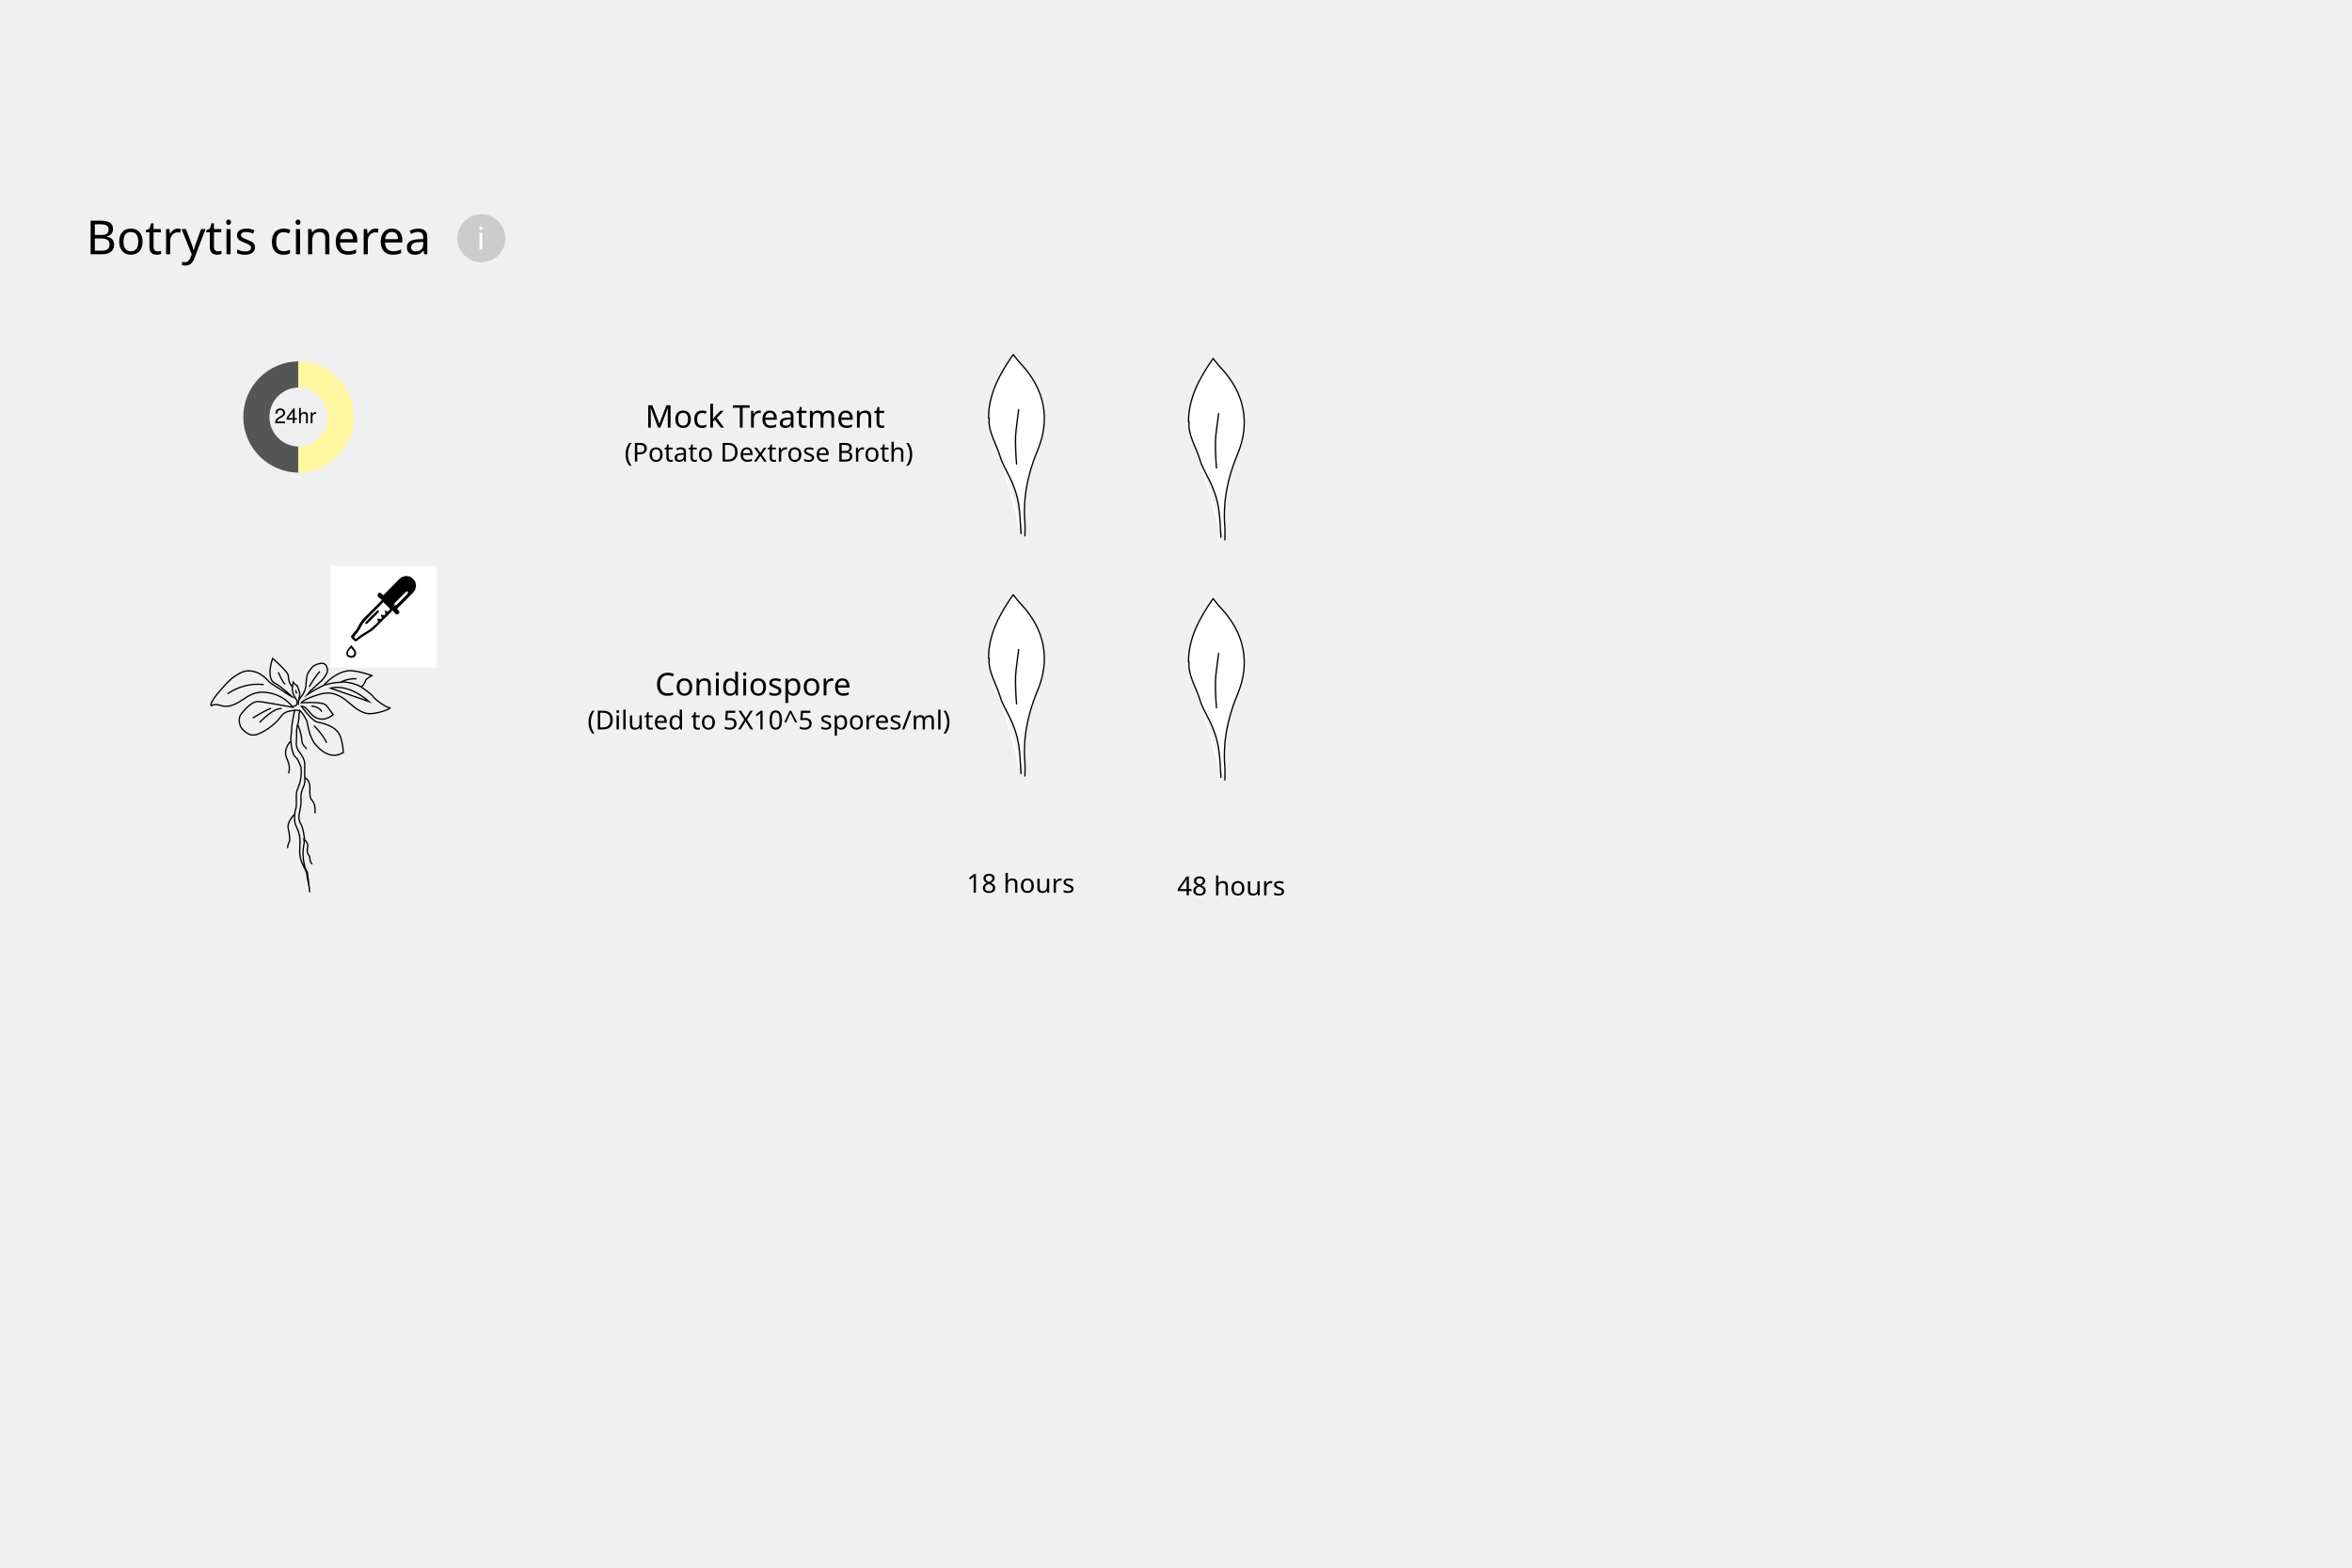
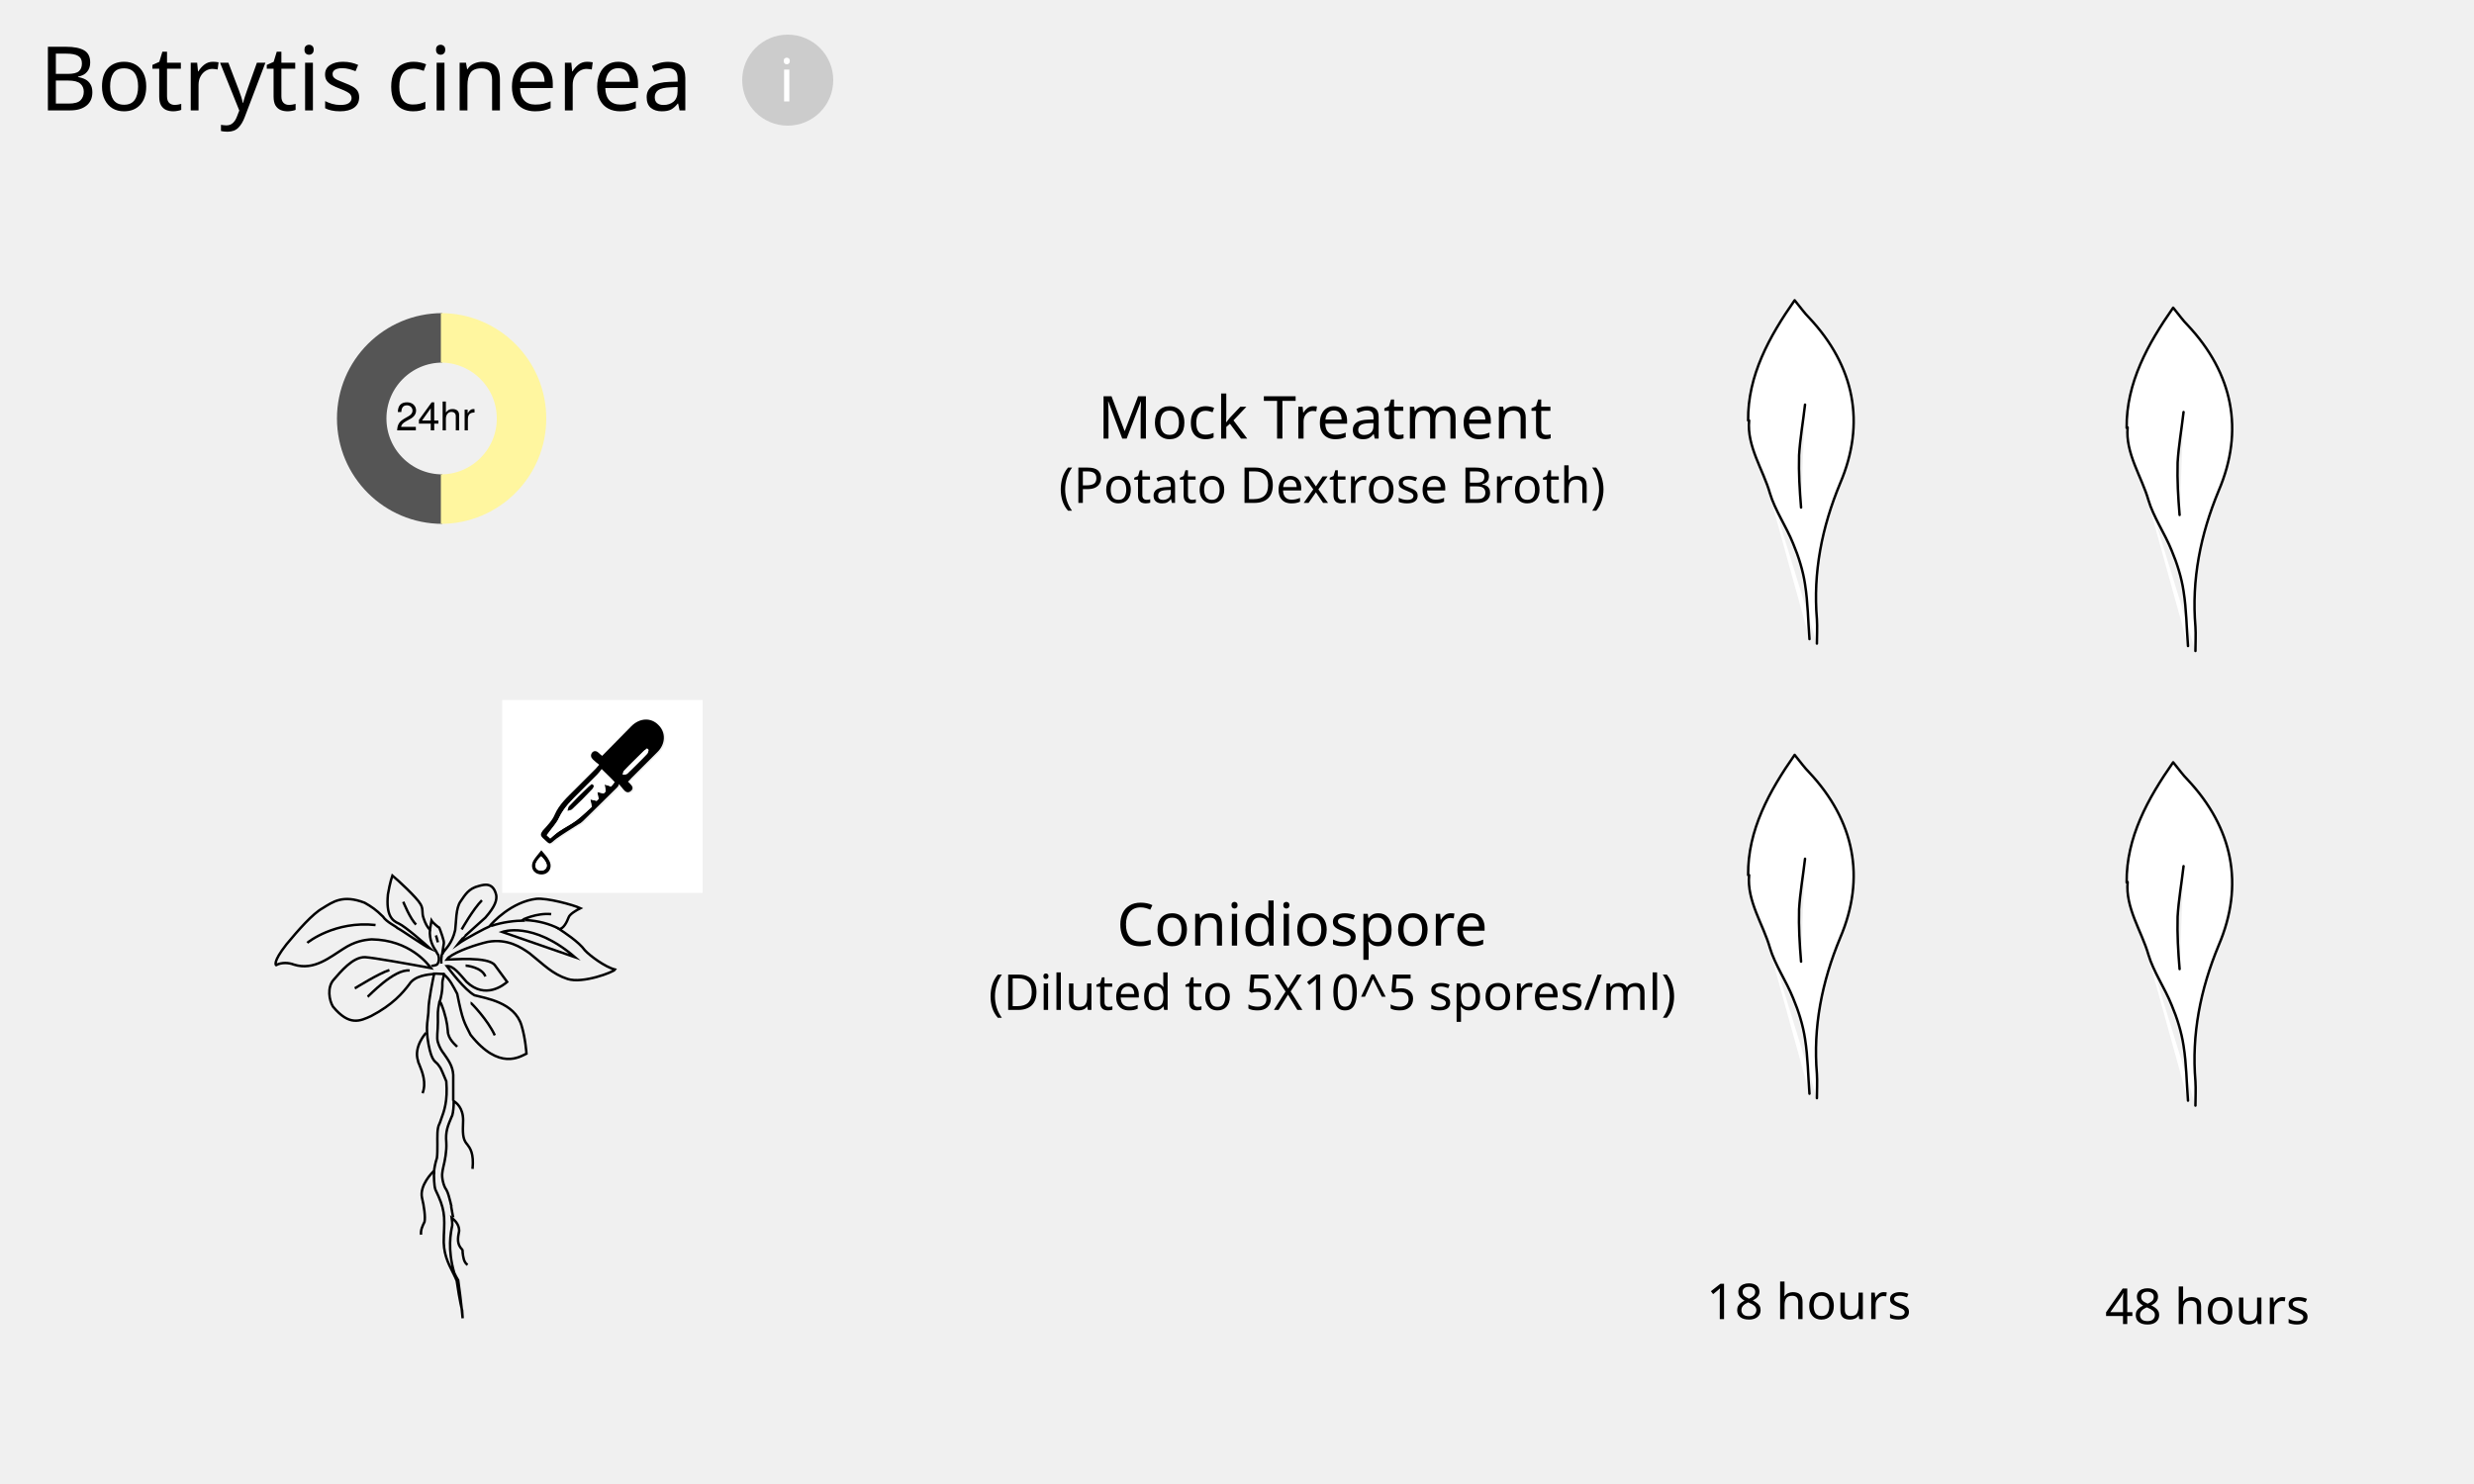
- <svg xmlns="http://www.w3.org/2000/svg" version="1.1" id="Layer_1" x="0px" y="0px" viewBox="0 0 900 600" enable-background="new 0 0 900 600" xml:space="preserve">
+ <svg xmlns="http://www.w3.org/2000/svg" version="1.1" author="Provart Lab - Bio Analytic Resource, University of Toronto" id="Layer_1" x="0px" y="0px" viewBox="25 75 500 300" enable-background="new 0 0 900 600" xml:space="preserve">
  <g id="Botrytis_cinerea">
    <g id="Labels">
      <text transform="matrix(1 0 0 1 32.9314 97.314)" font-family="'HelveticaNeue-Italic'" font-size="18">Botrytis cinerea</text>
      <text transform="matrix(1 0 0 1 246.873 163.6665)" font-family="'HelveticaNeue-Thin'" font-size="12">Mock Treatment</text>
      <text transform="matrix(1 0 0 1 238.973 176.6665)" font-family="'HelveticaNeue-Thin'" font-size="10">(Potato Dextrose Broth)</text>
      <text transform="matrix(1 0 0 1 250.6864 266.1665)" font-family="'HelveticaNeue-Thin'" font-size="12">Conidiospore</text>
      <text transform="matrix(1 0 0 1 224.7878 279.1665)" font-family="'HelveticaNeue-Thin'" font-size="10">(Diluted to 5X10^5 spores/ml)</text>
      <text transform="matrix(1 0 0 1 369.8842 341.6665)" font-family="'HelveticaNeue-Thin'" font-size="10">18 hours</text>
      <text transform="matrix(1 0 0 1 450.4377 342.6665)" font-family="'HelveticaNeue-Thin'" font-size="10">48 hours</text>
    </g>
    <g id="infoButton_Botrytis_cinerea">
      <circle fill="#CCCCCC" cx="184.2" cy="91.2" r="9.2" />
      <text transform="matrix(1 0 0 1 182.4521 95.5)" fill="#FFFFFF" font-family="'HelveticaNeue-Bold'" font-size="12">i</text>
    </g>
    <g id="treatmentInfographic">
      <g id="root">
        <path fill="none" stroke="#000000" stroke-width="0.5" stroke-miterlimit="10" d="M110.4,296c0.8-2.1,0-4.2-0.7-5.9     c-0.1-0.2-0.2-0.4-0.2-0.6c-1-2.9,1.6-5.7,1.6-5.7" />
        <path fill="none" stroke="#000000" stroke-width="0.5" stroke-miterlimit="10" d="M118.3,262.9c0,0,2.3-4.1,4.1-5.9" />
        <path fill="none" stroke="#000000" stroke-width="0.5" stroke-miterlimit="10" d="M123.1,272.4c-0.7-1.9-3.9-2.2-4-2.2" />
        <path fill="none" stroke="#000000" stroke-width="0.5" stroke-miterlimit="10" d="M103.7,271.1c-2.2,0.7-6.8,3.6-7,3.7" />
        <path fill="none" stroke="#000000" stroke-width="0.5" stroke-miterlimit="10" d="M107.8,271.2c-3.1-0.4-8.2,5.1-8.5,5.3" />
        <path fill="none" stroke="#000000" stroke-width="0.5" stroke-miterlimit="10" d="M100.9,262c-8.2-0.9-13.7,3.5-13.8,3.6" />
        <path fill="none" stroke="#000000" stroke-width="0.5" stroke-miterlimit="10" d="M109.1,261.9c-1.2-1.1-2.6-4.6-2.6-4.6" />
        <path fill="none" stroke="#000000" stroke-width="0.5" stroke-miterlimit="10" d="M113.1,264.1c0,0,0.3,0.9,0.4,1.4" />
        <path fill="none" stroke="#000000" stroke-width="0.5" stroke-miterlimit="10" d="M125,284.3c-1.4-3.1-4.8-6.6-4.9-6.6" />
        <path fill="none" stroke="#000000" stroke-width="0.5" stroke-miterlimit="10" d="M111.8,262.7L111.8,262.7     C111.7,262.7,111.7,262.7,111.8,262.7" />
        <path fill="none" stroke="#000000" stroke-width="0.5" stroke-miterlimit="10" d="M117.4,286.6c-0.3-0.3-1.9-1.6-1.9-3.2     c-0.1-1.5-0.5-3.4-1.3-5.4c-0.1-0.4-0.5-0.6-0.4-0.4c0.4-0.9,0.6-2.6,0.6-3.2c0-0.2,0-0.4,0-0.6c0-0.5,0.1-0.8,0.2-1.2     c0.1-0.3,0.1-0.6,0.2-0.9" />
        <path fill="none" stroke="#000000" stroke-width="0.5" stroke-miterlimit="10" d="M110.1,324.6c-0.1-0.9,0.2-1.6,0.7-2.6     c0.2-1-0.1-3.2-0.5-4.8c-0.6-2.6,2.2-5.3,2.3-5.4l0.1,0.1c0.1-0.9,0.3-1.9,0.6-2.8c0.1-0.7,0.1-1.7,0.1-2.7     c0-1.6-0.1-3.3,0.4-4.2c0.1-0.2,0.2-0.5,0.3-0.8c0.7-1.9,1.4-3.8,1.1-7.8c-1.5-3.6-1.1-2.5-1.6-3.3s-1.3-0.4-2-4.2     c-0.7-3.8,0-5.2,0-7c0-1.8,0.9-6.2,1.2-7.5" />
        <path fill="none" stroke="#000000" stroke-width="0.5" stroke-miterlimit="10" d="M119.5,330.7c-0.8-0.5-0.9-1.7-1-2.5     c0-0.3,0-0.5-0.1-0.6c-1.1-1.1-0.9-2.3-0.6-3.8c0-1.4-1.1-2.3-1.5-2.6c0.1,0.6,0.1,1.2,0.1,1.5c-0.3,1.5-1,4.8,0.4,9.6     c0.2,0.5,0.5,1,0.8,1.5l0,0c0.6,4.2,0.9,7.7,0.9,7.7l-0.1-1.6c0,0-0.5-1.8-1.1-6c-0.2-0.5-0.4-0.9-0.6-1.3l0,0     c0-0.1,0-0.1-0.1-0.2c-1.1-2.2-2.1-4.1-1.9-7.4v-0.2c0.2-4.1,0.2-5.4-1.7-9.3c-0.3-0.9-0.3-2.6-0.3-3.7" />
        <path fill="none" stroke="#000000" stroke-width="0.5" stroke-miterlimit="10" d="M120.5,311.3c0.3-3.2-0.5-4.2-1.1-5l-0.1-0.1     c-0.8-1-0.8-2.2-0.7-4.7c0-2.6-1.4-3.6-1.9-3.9c0,1.1-0.1,2.2-0.3,2.9l-0.1,0.2c-0.8,1.9-1.3,3-1.1,5.3c0.1,1.7-0.3,3.7-0.6,4.9     c-0.1,0.5-0.2,0.9-0.2,1.1c-0.2,1.1,0.3,2.9,0.8,3.5c0.4,0.7,0.6,1.7,0.8,2.4c0.1,0.3,0.1,0.6,0.2,0.8l0,0v0.3     c0.1,0.5,0.2,1.1,0.3,1.7l0.1,0.4" />
        <path fill="none" stroke="#000000" stroke-width="0.5" stroke-miterlimit="10" d="M113.8,277.6c-0.4,2-0.3,2-0.3,4     s-0.3,3.1,0,4.1s0.8,1.8,1.2,2.3c0.9,1.3,1.8,2.5,1.9,4.3c0,0.4,0,0.9,0,1.4c0,1.1,0,2.6,0,3.8" />
        <path fill="none" stroke="#000000" stroke-width="0.5" stroke-miterlimit="10" d="M136.4,259.8c-3-0.3-6,1.2-6.1,1.3h0.8     c-2,0-4.5,0.3-6.9,1.1" />
        <path fill="none" stroke="#000000" stroke-width="0.5" stroke-miterlimit="10" d="M137.9,262.7c-1.8-0.9-4.1-1.6-6.8-1.7" />
        <path fill="none" stroke="#000000" stroke-width="0.5" stroke-miterlimit="10" d="M112.2,270.3c0.2-0.1,1-0.1,1.2-0.4     c0.3-0.4,0.4-1.1,0.2-1.8l0,0c-0.1-0.2-0.3-0.4-0.4-0.7c-0.6-0.9-1.5-2.3-1.3-4.5" />
        <path fill="none" stroke="#000000" stroke-width="0.5" stroke-miterlimit="10" d="M114.3,268L114.3,268c-0.2,1-0.1,1.8-0.1,1.8" />
        <path fill="none" stroke="#000000" stroke-width="0.5" stroke-miterlimit="10" d="M126.5,263.4l14.7,5.1     C132.6,261.1,126.5,263.4,126.5,263.4z" />
        <line fill="none" stroke="#000000" stroke-width="0.5" stroke-miterlimit="10" x1="114.6" y1="267.4" x2="114.4" y2="267.8" />
        <line fill="none" stroke="#000000" stroke-width="0.5" stroke-miterlimit="10" x1="114.4" y1="268" x2="114.4" y2="267.8" />
        <line fill="none" stroke="#000000" stroke-width="0.5" stroke-miterlimit="10" x1="113.6" y1="262.2" x2="113.6" y2="262.5" />
      </g>
      <path id="rosette" fill="none" stroke="#000000" stroke-width="0.5" stroke-miterlimit="10" d="M80.8,270.1    c0,0-0.8-0.5,2.1-4.2c2.4-2.9,5.3-6.2,7.3-7.3c2.1-1.3,4.1-2.8,8.5-1.1c1.4,0.8,2.3,1.4,3.7,2.8c0.7,1.1,2.7,2,2.9,2.3    c1,0.5,5.5,3.7,6.7,4.2c-1.2-1.1-5.1-4.5-6.4-5.1c-1.4-0.6-2.6-1.7-2.2-5.9c0.4-2.4,0.9-3.8,0.9-3.8c1,0.8,5,4.5,5.7,5.8    c0.6,1,0.2,1.7,0.6,2.8c0.3,1,0.9,2.1,1.3,2.3c0.1-0.7,0.3-1.8,0.3-1.8c0.3,0.5,1.6,1.5,1.6,1.5c0.2,0.5,1,2.6,0.9,3.1    c-0.1,0.8-0.3,2-0.3,2c0.6-0.8,2-2,2.6-4.7c0.2-1.5,0.1-4.5,1.1-5.8c0.9-1.3,1.6-2.6,3.7-3.1c1.1-0.3,2.9-0.8,3.5,1.9    c0.1,0.9-0.1,2.1-2.2,4.5c-1.4,1.3-4.5,4-4.5,4.1c-0.7,0.8-1,1.2-1,1.2c1.4-1,5.7-3.3,6.3-3.5c0.6-0.8,4.5-5,9.5-5.6    c2.2-0.2,7.4,1.2,8.9,1.9c-0.8,0.4-2.2,1.2-2.4,1.9c-0.3,0.8-1,2.3-1.9,2.3c0.9,0.6,4,2.6,5.2,4.3c1,1.1,4.1,3.4,6.1,3.9    c-0.3,0.5-6.5,2.9-9.6,1.9s-4.8-2.9-7.7-5.2c-1.7-1.2-4.4-3-8.4-2.3c-2.2,0.5-6.2,1.8-8,3.2c-0.3,0.4-0.3,0.4-0.3,0.4    c1,0,8.3-0.7,9.7,1.1c1.2,1.6,2.5,3.4,2.5,3.4c-0.7,0.6-4.4,3.6-8.2,0c-1.5-1.7-2.7-3.3-4-3.2c0.6,0.8,3.6,4.8,5.6,5.9    c2.2,0.6,8.1,1.4,9.5,6.1c0.8,2.6,1,5.7,1,5.7c-1.3,0.6-5.5,3.5-11.3-3.8c-1.3-2.6-1.6-2.8-2.7-8.3c-0.8-1.5-1.5-3-2.8-4    c-1.3-0.1-1.9-0.1-2,0c-1,0.1-3.8,0.3-4.9,2.1c-1.3,1.7-3.3,4.1-7.7,6.4c-2.2,1-4.4,2.1-7.7-1.9c-0.8-1.3-1.2-3.9,0.1-5.4    c1.4-1.6,3.9-4.7,6.4-4.6c1.7,0.1,8.4,1.3,13.3,2.2c-0.6-0.8-4.3-5.7-12-5.8c-1.5,0.1-3.4,0.4-5.7,1.9c-2.6,1.6-5.9,4.5-10,3.2    C83.4,269.6,81.9,269.5,80.8,270.1z" />
      <g id="eyeDropper">
        <g>
          <path fill="#FFFFFF" d="M126.5,255.5c0-13,0-26,0-39c13.5,0,27,0,40.5,0c0,13,0,26,0,39C153.5,255.5,140,255.5,126.5,255.5z       M151.3,234.8c0.4,0.5,0.9,0.8,1.5,0.3c0.6-0.6,0.3-1.1-0.2-1.5c-0.1-0.1-0.2-0.2-0.4-0.4c0.2-0.2,0.4-0.5,0.7-0.7      c1.8-1.8,3.5-3.5,5.3-5.3c1.6-1.7,1.7-3.9,0.2-5.4c-1.5-1.6-3.8-1.5-5.5,0.2c-2,2-3.9,4-5.9,6c-0.3-0.3-0.5-0.4-0.7-0.6      c-0.4-0.4-0.9-0.5-1.3-0.1c-0.5,0.5-0.4,1,0.1,1.4c0.4,0.4,0.8,0.7,1.3,1.1c-0.3,0.3-0.5,0.6-0.7,0.8c-1.4,1.4-2.8,2.8-4.2,4.2      c-1.6,1.6-3.2,3-4.1,5.1c-0.5,1.2-1.6,2.2-2.4,3.2c-0.5,0.5-0.6,0.9,0,1.5c1.7,1.6,1.2,1.3,2.8,0.1c1.3-1,2.8-1.9,4.3-2.8      c0.3-0.2,0.7-0.4,1-0.7c2.3-2.2,4.6-4.5,6.9-6.8c0.2-0.2,0.4-0.3,0.7-0.6C150.7,234,150.9,234.4,151.3,234.8z M132.8,248.9      c-0.5,0.9-0.3,1.9,0.4,2.4c0.6,0.5,1.7,0.5,2.4,0c0.7-0.5,1-1.5,0.4-2.4c-0.4-0.7-1-1.3-1.6-2.2      C133.8,247.6,133.2,248.2,132.8,248.9z" />
          <path d="M149.7,234.2c-2.3,2.3-4.6,4.5-6.9,6.8c-0.3,0.3-0.6,0.5-1,0.7c-1.4,0.9-2.9,1.8-4.3,2.8c-1.6,1.2-1.1,1.5-2.8-0.1      c-0.6-0.6-0.4-0.9,0-1.5c0.9-1,1.9-2,2.4-3.2c0.9-2.1,2.6-3.6,4.1-5.1c1.4-1.4,2.8-2.8,4.2-4.2c0.2-0.2,0.4-0.5,0.7-0.8      c-0.5-0.4-0.9-0.7-1.3-1.1c-0.4-0.4-0.5-0.9-0.1-1.4c0.4-0.4,0.9-0.3,1.3,0.1c0.2,0.2,0.4,0.4,0.7,0.6c2-2,3.9-4,5.9-6      c1.7-1.7,4-1.8,5.5-0.2c1.5,1.5,1.4,3.8-0.2,5.4c-1.8,1.8-3.5,3.5-5.3,5.3c-0.2,0.2-0.4,0.5-0.7,0.7c0.2,0.2,0.3,0.3,0.4,0.4      c0.5,0.5,0.8,1,0.2,1.5c-0.6,0.5-1.1,0.2-1.5-0.3c-0.3-0.4-0.6-0.7-0.9-1.1C150,233.9,149.8,234.1,149.7,234.2z M136.2,244.5      c0.6-0.5,1.1-1,1.7-1.4c1.1-0.8,2.4-1.4,3.5-2.2c1.2-0.9,2.2-1.9,3.2-2.8c-0.1-0.7-0.2-1.1-0.3-1.5c0.4,0.1,0.8,0.2,1.3,0.3      c0.1-0.1,0.3-0.3,0.4-0.4c-0.1-0.6-0.2-1-0.3-1.4c0.4,0.1,0.8,0.2,1.3,0.3c0.1-0.1,0.3-0.3,0.4-0.4c-0.1-0.6-0.2-1-0.2-1.4      c0.4,0.1,0.8,0.2,1.3,0.4c0.2-0.2,0.5-0.6,0.7-0.9c-0.8-0.8-1.6-1.6-2.6-2.6c-0.2,0.3-0.5,0.7-0.9,1.1c-1.2,1.2-2.3,2.3-3.5,3.5      c-1.6,1.6-3.2,3.1-4.2,5.2c-0.6,1.2-1.6,2.2-2.5,3.5C135.7,244,135.9,244.2,136.2,244.5z M155.2,226.7c-1.4,1.4-2.8,2.7-4.1,4.1      c-0.2,0.2-0.2,0.6-0.3,0.8c0.3-0.1,0.7-0.1,0.9-0.2c1.4-1.3,2.7-2.7,4-4c0.2-0.2,0.2-0.5,0.3-0.8c0-0.1-0.2-0.2-0.4-0.3      C155.6,226.5,155.4,226.6,155.2,226.7z" />
          <path d="M136,249c0.5,0.9,0.3,1.9-0.4,2.4c-0.6,0.5-1.7,0.5-2.4,0c-0.7-0.5-0.9-1.5-0.4-2.4c0.4-0.7,1-1.3,1.6-2.1      C135,247.6,135.6,248.2,136,249z M133.5,250.7c0.4,0.4,1.3,0.4,1.7,0c0.6-0.6,0.3-1.5-0.8-2.6      C133.2,249.2,132.9,250.1,133.5,250.7z" />
          <path fill="#FFFFFF" d="M138,240.3c1-2.1,2.6-3.6,4.2-5.2c1.2-1.2,2.3-2.3,3.5-3.5c0.4-0.4,0.7-0.8,0.9-1.1c1,1,1.9,1.8,2.6,2.6      c-0.2,0.3-0.5,0.7-0.7,0.9c-0.6-0.2-0.9-0.3-1.3-0.4c0.1,0.4,0.2,0.9,0.2,1.4c-0.1,0.1-0.3,0.3-0.4,0.4      c-0.6-0.1-0.9-0.2-1.3-0.3c0.1,0.4,0.1,0.9,0.3,1.4c-0.1,0.1-0.4,0.3-0.4,0.4c-0.5-0.1-0.9-0.2-1.3-0.3c0.1,0.4,0.2,0.9,0.3,1.5      c-0.9,0.8-2,1.9-3.2,2.8c-1.1,0.8-2.3,1.4-3.5,2.2c-0.6,0.4-1.1,0.9-1.7,1.4c-0.3-0.3-0.5-0.4-0.7-0.6      C136.4,242.6,137.5,241.6,138,240.3z M144,234c-1.3,1.3-2.7,2.6-4,4c-0.2,0.2-0.2,0.6-0.3,0.9c0.3-0.1,0.7-0.1,0.9-0.3      c1.4-1.3,2.8-2.7,4.1-4.1c0.2-0.2,0.2-0.5,0.3-0.7c0-0.1-0.3-0.2-0.4-0.3C144.4,233.7,144.2,233.8,144,234z" />
          <path fill="#FFFFFF" d="M156.1,226.6c-0.1,0.3-0.1,0.6-0.3,0.8c-1.3,1.4-2.7,2.7-4,4c-0.2,0.2-0.6,0.2-0.9,0.2      c0.1-0.3,0.1-0.7,0.3-0.8c1.4-1.4,2.7-2.7,4.1-4.1c0.1-0.1,0.3-0.2,0.5-0.4C155.9,226.4,156.1,226.6,156.1,226.6z" />
          <path fill="#FFFFFF" d="M135.2,250.7c-0.4,0.4-1.3,0.4-1.7,0c-0.6-0.6-0.3-1.5,0.8-2.6C135.5,249.2,135.8,250.1,135.2,250.7z" />
          <path d="M145,233.8c0,0.2-0.1,0.5-0.3,0.7c-1.3,1.4-2.7,2.8-4.1,4.1c-0.2,0.2-0.6,0.2-0.9,0.3c0.1-0.3,0.1-0.7,0.3-0.9      c1.3-1.4,2.6-2.7,4-4c0.2-0.2,0.4-0.3,0.6-0.5C144.8,233.6,145,233.8,145,233.8z" />
        </g>
      </g>
    </g>
    <g id="TimeSampleChart">
      <g id="darkCycle">
        <path fill="none" stroke="#555555" stroke-width="10" stroke-miterlimit="10" d="M114.4,175.9c-9,0-16.3-7.3-16.3-16.3     c0-9,7.3-16.3,16.3-16.3" />
      </g>
      <g id="lightCycle">
        <path fill="none" stroke="#FFF69F" stroke-width="10" stroke-miterlimit="10" d="M114.1,143.3c9,0,16.3,7.3,16.3,16.3     c0,9-7.3,16.3-16.3,16.3" />
      </g>
      <g id="labels" display="none">
        <text transform="matrix(4.489659e-11 1 -1 4.489659e-11 135.6689 138.7146)" display="inline" font-family="'HelveticaNeue-Thin'" font-size="8">24 &amp; 48 hour</text>
        <text transform="matrix(1 0 0 1 98.7393 146.4444)" display="inline" font-family="'HelveticaNeue-Thin'" font-size="8">injection</text>
        <line display="inline" fill="none" stroke="#000000" stroke-miterlimit="10" x1="110.9" y1="152.3" x2="110.9" y2="161.6" />
        <text transform="matrix(1 0 0 1 135.4072 188.0537)" display="inline" font-family="'HelveticaNeue-Thin'" font-size="8">16 hour</text>
        <text transform="matrix(1 0 0 1 134.9072 197.0537)" display="inline" font-family="'HelveticaNeue-Thin'" font-size="8">injection</text>
        <line display="inline" fill="none" stroke="#000000" stroke-miterlimit="10" x1="123" y1="180.1" x2="131.3" y2="184.4" />
        <text transform="matrix(1 0 0 1 63.9464 186.499)" display="inline" font-family="'HelveticaNeue-Thin'" font-size="8">8 hour</text>
        <text transform="matrix(1 0 0 1 61.1464 195.499)" display="inline" font-family="'HelveticaNeue-Thin'" font-size="8">injection</text>
        <line display="inline" fill="none" stroke="#000000" stroke-miterlimit="10" x1="99.8" y1="179.1" x2="91.5" y2="183.4" />
        <text transform="matrix(1 0 0 1 62.4517 156.9199)" display="inline" font-family="'HelveticaNeue-Thin'" font-size="8">4 hour</text>
        <text transform="matrix(1 0 0 1 59.6517 165.9199)" display="inline" font-family="'HelveticaNeue-Thin'" font-size="8">injection</text>
        <line display="inline" fill="none" stroke="#000000" stroke-miterlimit="10" x1="100.4" y1="169.7" x2="92.1" y2="165.5" />
      </g>
    </g>
    <g id="Botrytis_cinerea_at_48_Hours">
      <path id="Treated_Botrytis_cinerea_at_48_Hours" fill="#FFFFFF" stroke="#000000" stroke-width="0.5" stroke-linecap="round" stroke-linejoin="round" stroke-miterlimit="10" d="    M454.8,253.4c-0.1-9.1,4.3-17,9.4-24.3c1.3,1.6,2,2.6,2.9,3.5c9.2,9.8,11.5,21.3,6.3,33.5c-3.7,8.9-5.5,18-4.7,27.5    c0.1,1.6,0,3.3,0,4.9 M467.2,297.5c-0.3-3.7-0.3-7.3-0.9-11.1c-0.4-2.7-1.3-5.6-2.4-8.2c-1.4-3.5-3.7-6.8-4.7-10.2    c-1.3-4.6-4.7-9.5-4.2-14.7 M466.3,250.1c-0.4,3.5-1,6.8-1.2,10.2c-0.1,3.6,0.1,7,0.4,10.6" />
      <path id="Control_Botrytis_cinerea_at_48_Hours" fill="#FFFFFF" stroke="#000000" stroke-width="0.5" stroke-linecap="round" stroke-linejoin="round" stroke-miterlimit="10" d="    M454.8,161.5c-0.1-9.1,4.3-17,9.4-24.3c1.3,1.6,2,2.6,2.9,3.5c9.2,9.8,11.5,21.3,6.3,33.5c-3.7,8.9-5.5,18-4.7,27.5    c0.1,1.6,0,3.3,0,4.9 M467.2,205.6c-0.3-3.7-0.3-7.3-0.9-11.1c-0.4-2.7-1.3-5.6-2.4-8.2c-1.4-3.5-3.7-6.8-4.7-10.2    c-1.3-4.6-4.7-9.5-4.2-14.7 M466.3,158.3c-0.4,3.5-1,6.8-1.2,10.2c-0.1,3.6,0.1,7,0.4,10.6" />
    </g>
    <g id="Botrytis_cinerea_18_Hours">
      <path id="Treated_Botrytis_cinerea_at_18_Hours" fill="#FFFFFF" stroke="#000000" stroke-width="0.5" stroke-linecap="round" stroke-linejoin="round" stroke-miterlimit="10" d="    M378.3,251.9c-0.1-9.1,4.3-17,9.4-24.3c1.3,1.6,2,2.6,2.9,3.5c9.2,9.8,11.5,21.3,6.3,33.5c-3.7,8.9-5.5,18-4.7,27.5    c0.1,1.6,0,3.3,0,4.9 M390.7,296.1c-0.3-3.7-0.3-7.3-0.9-11.1c-0.4-2.7-1.3-5.6-2.4-8.2c-1.4-3.5-3.7-6.8-4.7-10.2    c-1.3-4.6-4.7-9.5-4.2-14.7 M389.8,248.6c-0.4,3.5-1,6.8-1.2,10.2c-0.1,3.6,0.1,7,0.4,10.6" />
      <path id="Control_Botrytis_cinerea_at_18_Hours" fill="#FFFFFF" stroke="#000000" stroke-width="0.5" stroke-linecap="round" stroke-linejoin="round" stroke-miterlimit="10" d="    M378.3,160c-0.1-9.1,4.3-17,9.4-24.3c1.3,1.6,2,2.6,2.9,3.5c9.2,9.8,11.5,21.3,6.3,33.5c-3.7,8.9-5.5,18-4.7,27.5    c0.1,1.6,0,3.3,0,4.9 M390.7,204.2c-0.3-3.7-0.3-7.3-0.9-11.1c-0.4-2.7-1.3-5.6-2.4-8.2c-1.4-3.5-3.7-6.8-4.7-10.2    c-1.3-4.6-4.7-9.5-4.2-14.7 M389.8,156.8c-0.4,3.5-1,6.8-1.2,10.2c-0.1,3.6,0.1,7,0.4,10.6" />
    </g>
  </g>
  <text transform="matrix(1 0 0 1 104.9961 162)" font-family="'HelveticaNeue'" font-size="8">24hr</text>
</svg>
